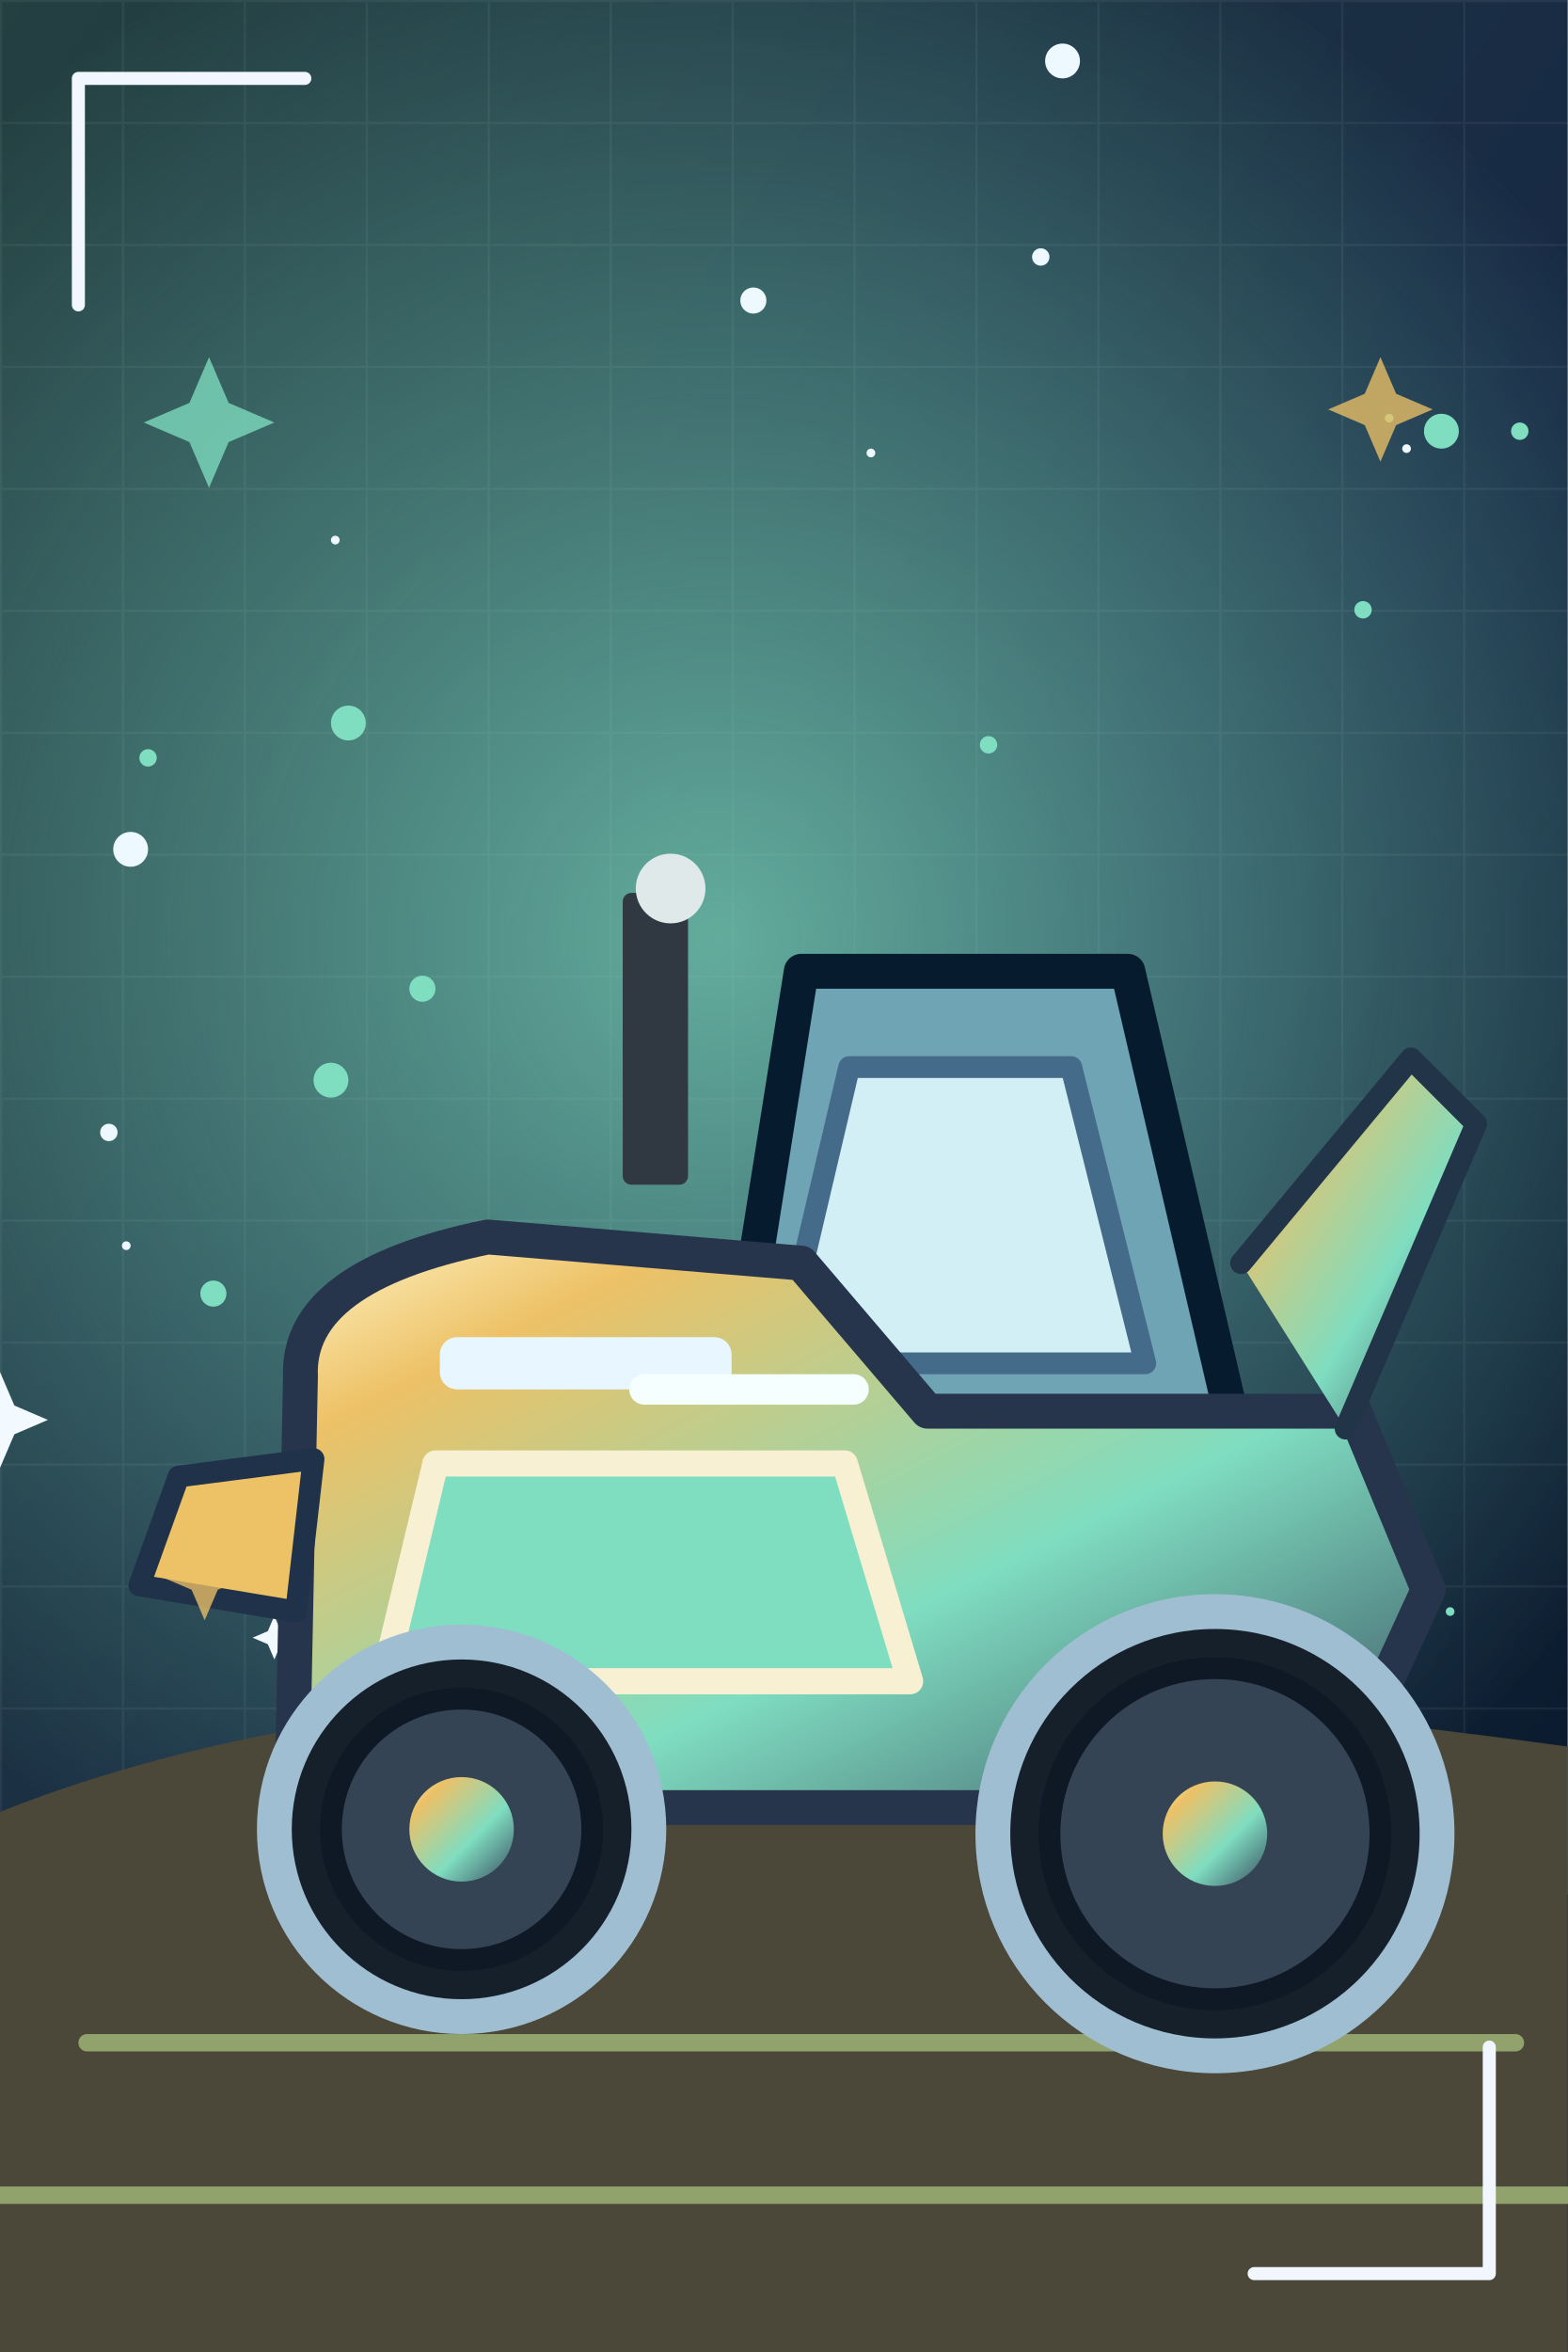
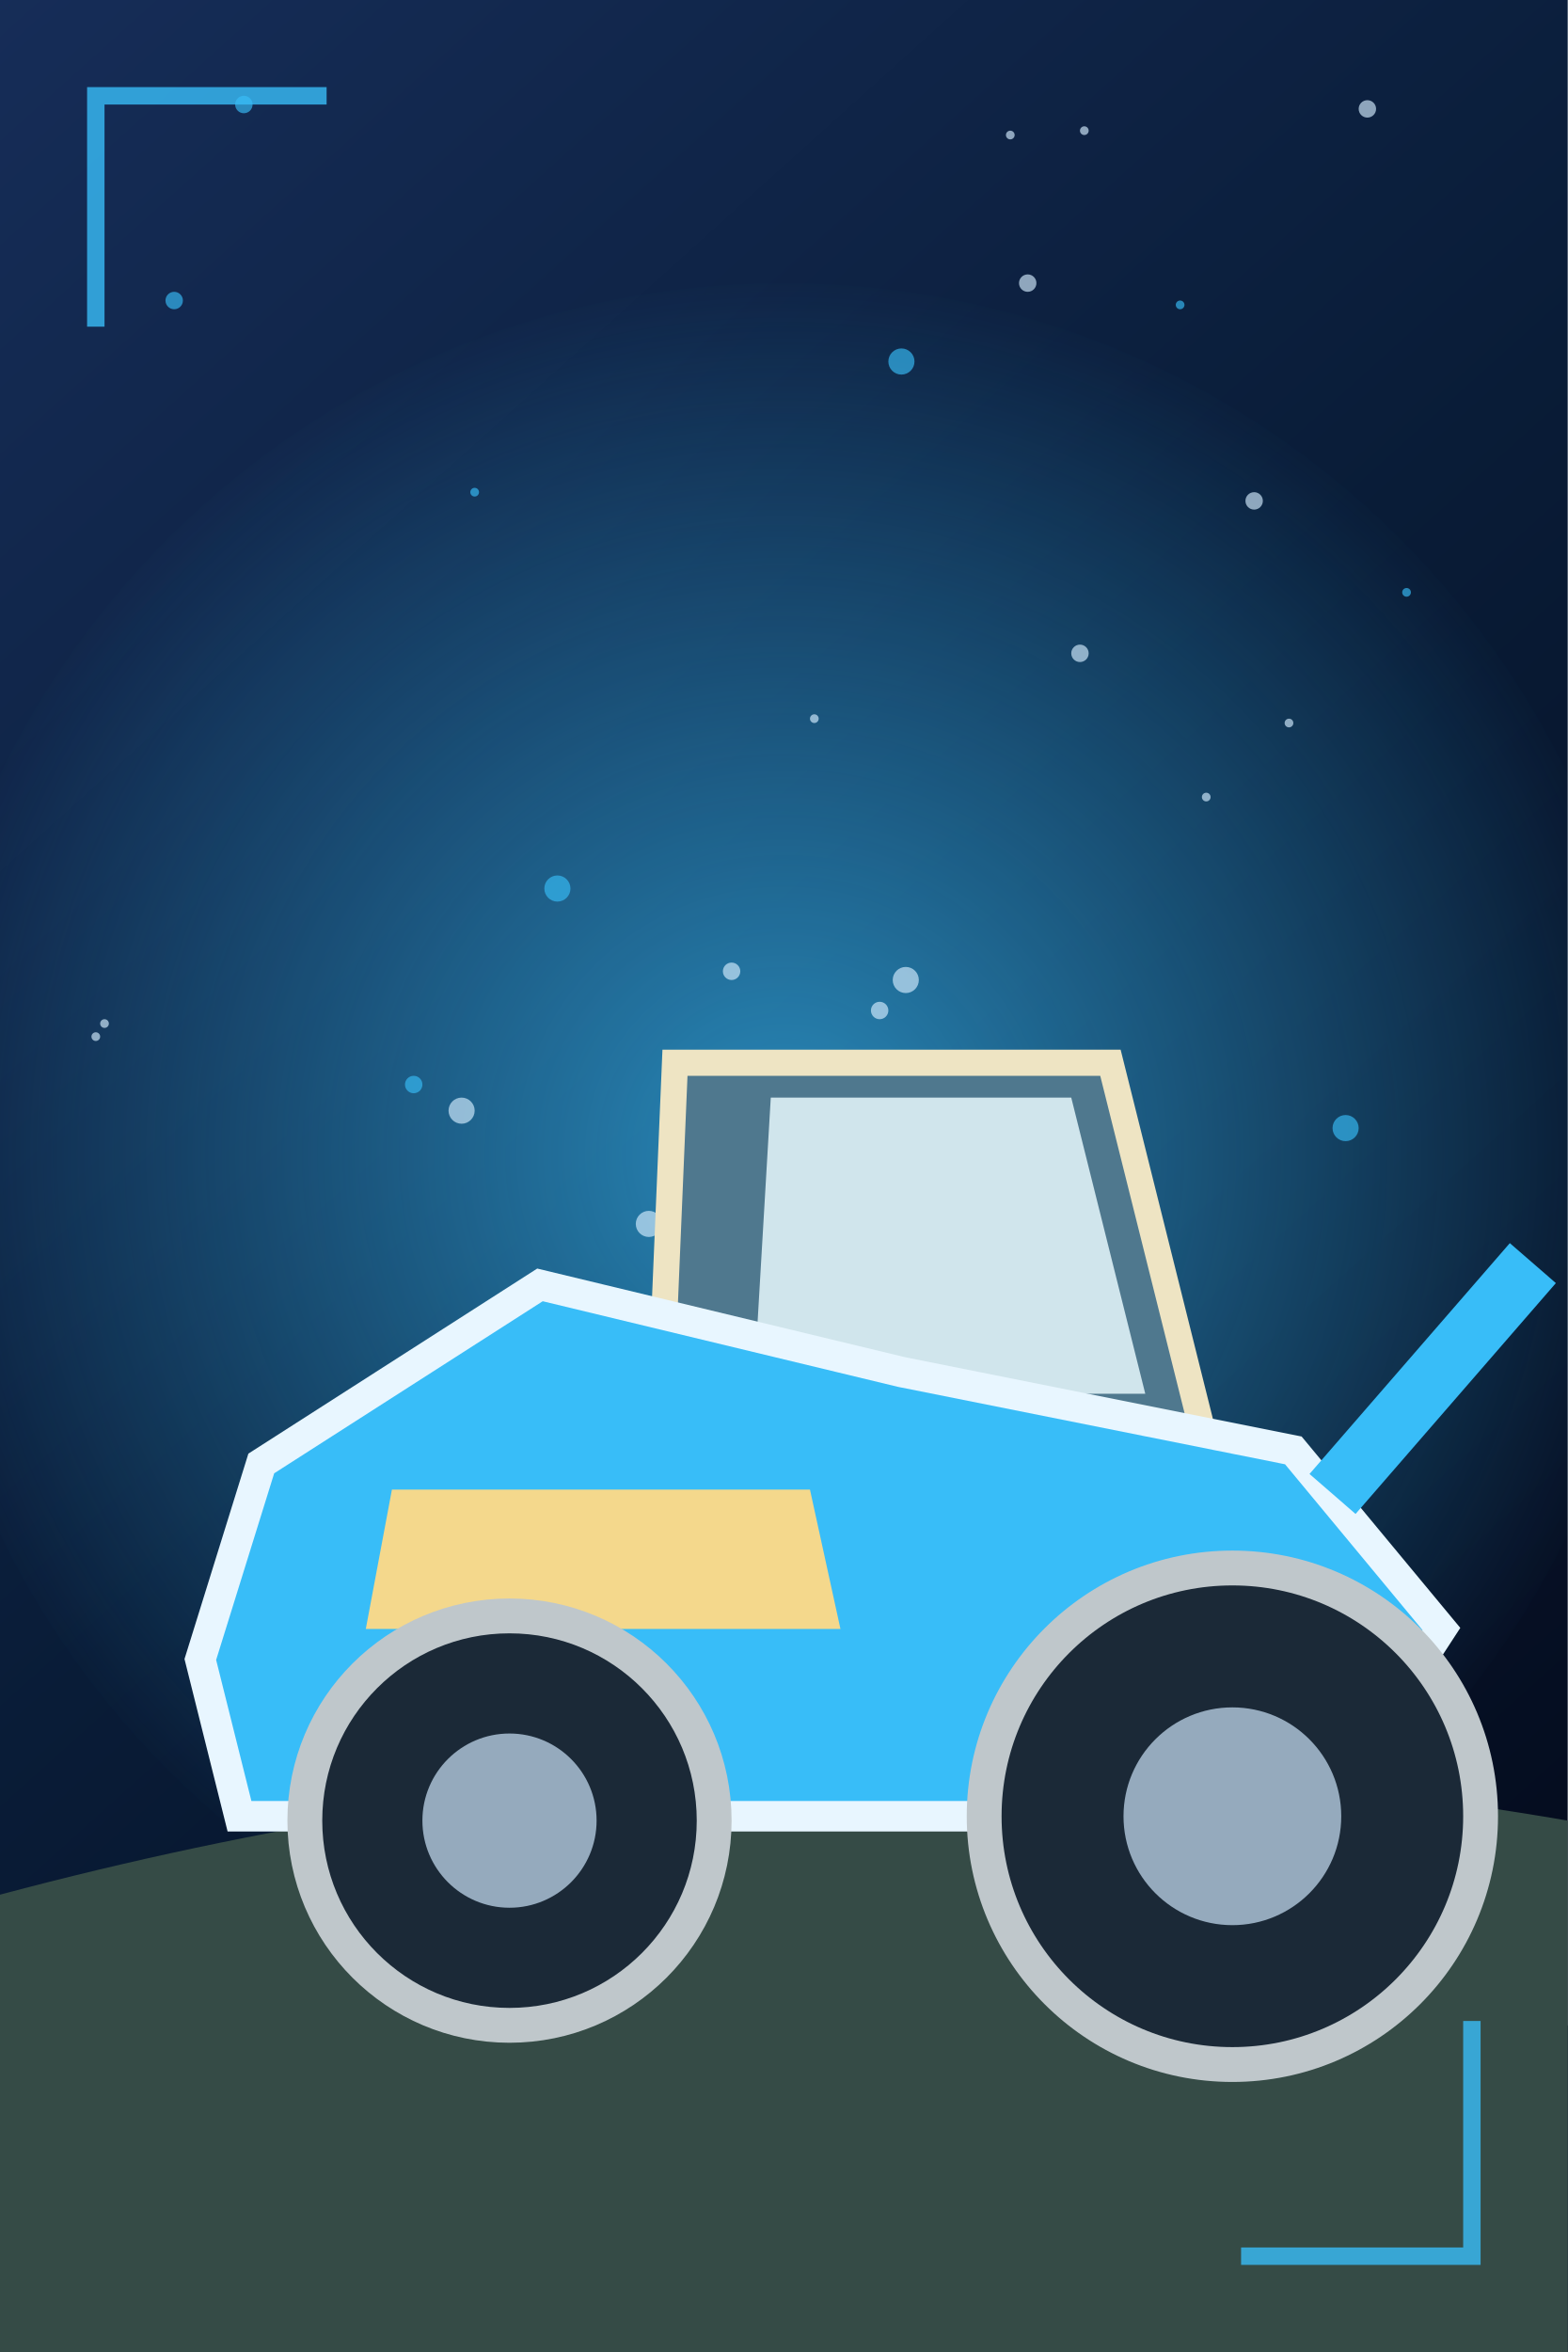
<svg xmlns="http://www.w3.org/2000/svg" width="360" height="540" viewBox="0 0 360 540" role="img" aria-label="Steinbeißer Bagger">
  <defs>
-     <linearGradient id="sky" x2="1" y2="1">
-       <stop stop-color="#244041" />
-       <stop offset=".57" stop-color="#172944" />
-       <stop offset="1" stop-color="#071626" />
+     <linearGradient id="night" x2=".6" y2="1">
+       <stop stop-color="#162d58" />
+       <stop offset=".55" stop-color="#091c37" />
+       <stop offset="1" stop-color="#050d20" />
    </linearGradient>
-     <radialGradient id="glow">
-       <stop stop-color="#7fddc0" stop-opacity=".72" />
-       <stop offset="1" stop-color="#7fddc0" stop-opacity="0" />
+     <radialGradient id="h">
+       <stop stop-color="#38bdf8" stop-opacity=".68" />
+       <stop offset="1" stop-color="#38bdf8" stop-opacity="0" />
    </radialGradient>
-     <linearGradient id="skin" x2="1" y2="1">
-       <stop stop-color="#ffe8cf" />
-       <stop offset=".6" stop-color="#ebbaa9" />
-       <stop offset="1" stop-color="#bf8f91" />
-     </linearGradient>
-     <linearGradient id="metal" x2="1" y2="1">
-       <stop stop-color="#fff7cb" />
-       <stop offset=".18" stop-color="#edc166" />
-       <stop offset=".6" stop-color="#7fddc0" />
-       <stop offset="1" stop-color="#394d60" />
-     </linearGradient>
-     <linearGradient id="cloth" x2="0" y2="1">
-       <stop stop-color="#7fddc0" />
-       <stop offset="1" stop-color="#182c59" />
-     </linearGradient>
-     <pattern id="grid" width="28" height="28" patternUnits="userSpaceOnUse">
-       <path d="M28 0H0V28" fill="none" stroke="#ffffff" stroke-opacity=".055" />
-     </pattern>
  </defs>
-   <rect x="0" y="0" width="360" height="540" rx="0" fill="url(#sky)" stroke="none" stroke-width="0" />
-   <rect x="0" y="0" width="360" height="540" rx="0" fill="url(#grid)" stroke="none" stroke-width="0" />
-   <circle cx="165" cy="216" r="250" fill="url(#glow)" stroke="none" stroke-width="0" />
-   <circle cx="25" cy="260" r="2" fill="#edf9ff" stroke="none" stroke-width="0" />
-   <circle cx="101" cy="449" r="1" fill="#7fddc0" stroke="none" stroke-width="0" />
-   <circle cx="34" cy="174" r="2" fill="#7fddc0" stroke="none" stroke-width="0" />
-   <circle cx="173" cy="69" r="3" fill="#edf9ff" stroke="none" stroke-width="0" />
-   <circle cx="256" cy="327" r="4" fill="#7fddc0" stroke="none" stroke-width="0" />
-   <circle cx="333" cy="370" r="1" fill="#7fddc0" stroke="none" stroke-width="0" />
-   <circle cx="200" cy="104" r="1" fill="#edf9ff" stroke="none" stroke-width="0" />
-   <circle cx="182" cy="387" r="2" fill="#7fddc0" stroke="none" stroke-width="0" />
-   <circle cx="244" cy="309" r="1" fill="#7fddc0" stroke="none" stroke-width="0" />
-   <circle cx="244" cy="14" r="4" fill="#edf9ff" stroke="none" stroke-width="0" />
-   <circle cx="97" cy="227" r="3" fill="#7fddc0" stroke="none" stroke-width="0" />
-   <circle cx="280" cy="384" r="2" fill="#7fddc0" stroke="none" stroke-width="0" />
-   <circle cx="311" cy="364" r="2" fill="#edf9ff" stroke="none" stroke-width="0" />
-   <circle cx="80" cy="166" r="4" fill="#7fddc0" stroke="none" stroke-width="0" />
-   <circle cx="313" cy="140" r="2" fill="#7fddc0" stroke="none" stroke-width="0" />
-   <circle cx="29" cy="286" r="1" fill="#edf9ff" stroke="none" stroke-width="0" />
-   <circle cx="331" cy="99" r="4" fill="#7fddc0" stroke="none" stroke-width="0" />
-   <circle cx="314" cy="305" r="2" fill="#7fddc0" stroke="none" stroke-width="0" />
-   <circle cx="239" cy="59" r="2" fill="#edf9ff" stroke="none" stroke-width="0" />
-   <circle cx="227" cy="171" r="2" fill="#7fddc0" stroke="none" stroke-width="0" />
-   <circle cx="308" cy="418" r="3" fill="#7fddc0" stroke="none" stroke-width="0" />
-   <circle cx="30" cy="195" r="4" fill="#edf9ff" stroke="none" stroke-width="0" />
-   <circle cx="349" cy="99" r="2" fill="#7fddc0" stroke="none" stroke-width="0" />
-   <circle cx="76" cy="248" r="4" fill="#7fddc0" stroke="none" stroke-width="0" />
-   <circle cx="323" cy="103" r="1" fill="#edf9ff" stroke="none" stroke-width="0" />
-   <circle cx="319" cy="96" r="1" fill="#7fddc0" stroke="none" stroke-width="0" />
-   <circle cx="49" cy="297" r="3" fill="#7fddc0" stroke="none" stroke-width="0" />
-   <circle cx="77" cy="124" r="1" fill="#edf9ff" stroke="none" stroke-width="0" />
-   <path d="M190 234L192.1 238.9L197 241L192.1 243.1L190 248L187.9 243.1L183 241L187.9 238.9Z" fill="#f2faff" stroke="none" stroke-width="0" stroke-linecap="round" stroke-linejoin="round" />
-   <path d="M63 371L64.5 374.5L68 376L64.5 377.5L63 381L61.5 377.5L58 376L61.5 374.5Z" fill="#f2faff" stroke="none" stroke-width="0" stroke-linecap="round" stroke-linejoin="round" />
-   <path d="M0 315L3.3 322.7L11 326L3.3 329.3L0 337L-3.3 329.3L-11 326L-3.3 322.7Z" fill="#f2faff" stroke="none" stroke-width="0" stroke-linecap="round" stroke-linejoin="round" />
-   <path d="M0 440 Q70 390 145 449 Q225 391 360 435V540H0Z" fill="#08192e" stroke="none" stroke-width="0" stroke-linecap="round" stroke-linejoin="round" />
-   <ellipse cx="180" cy="483" rx="143" ry="20" fill="#060e20" />
-   <path d="M0 416Q120 368 360 401V540H0Z" fill="#4b4739" stroke="none" stroke-width="0" stroke-linecap="round" stroke-linejoin="round" />
-   <path d="M20 469L348 469M0 504L360 504" fill="none" stroke="#91a26c" stroke-width="4" stroke-linecap="round" stroke-linejoin="round" />
-   <path d="M168 324L184 223 259 223 283 326Z" fill="#6fa4b5" stroke="#071b2e" stroke-width="8" stroke-linecap="round" stroke-linejoin="round" />
-   <path d="M195 245H246L263 313H179Z" fill="#d3eff6" stroke="#456b8b" stroke-width="5" stroke-linecap="round" stroke-linejoin="round" />
-   <path d="M69 316Q68 293 112 284L184 290 213 324H311L328 365 305 415H67Z" fill="url(#metal)" stroke="#26344c" stroke-width="8" stroke-linecap="round" stroke-linejoin="round" />
-   <path d="M100 336H194L209 386H88Z" fill="#7fddc0" stroke="#f7f0d3" stroke-width="6" stroke-linecap="round" stroke-linejoin="round" />
-   <path d="M68 370L32 364 41 339 72 335Z" fill="#edc166" stroke="#1f3249" stroke-width="5" stroke-linecap="round" stroke-linejoin="round" />
-   <path d="M285 290L324 243 339 258 309 328" fill="url(#metal)" stroke="#213448" stroke-width="5" stroke-linecap="round" stroke-linejoin="round" />
-   <circle cx="106" cy="420" r="43" fill="#15202b" stroke="#a0bed1" stroke-width="8" />
-   <circle cx="106" cy="420" r="30" fill="#354454" stroke="#0f1825" stroke-width="5" />
-   <circle cx="106" cy="420" r="12" fill="url(#metal)" stroke="none" stroke-width="0" />
-   <circle cx="279" cy="421" r="51" fill="#15202b" stroke="#a0bed1" stroke-width="8" />
-   <circle cx="279" cy="421" r="38" fill="#354454" stroke="#0f1825" stroke-width="5" />
-   <circle cx="279" cy="421" r="12" fill="url(#metal)" stroke="none" stroke-width="0" />
-   <rect x="101" y="307" width="67" height="12" rx="4" fill="#e8f7ff" stroke="none" stroke-width="0" />
-   <path d="M148 319L196 319" fill="none" stroke="#f5ffff" stroke-width="7" stroke-linecap="round" stroke-linejoin="round" />
-   <rect x="143" y="205" width="15" height="67" rx="2" fill="#303942" stroke="none" stroke-width="0" />
-   <circle cx="154" cy="204" r="8" fill="#e0e9ea" stroke="none" stroke-width="0" />
-   <path d="M18 18V70 M18 18H70M342 470V522M342 522H288" fill="none" stroke="#f2f6ff" stroke-width="3" stroke-linecap="round" stroke-linejoin="round" />
-   <g opacity=".77">
-     <path d="M48 82L52.5 92.5L63 97L52.5 101.5L48 112L43.5 101.5L33 97L43.5 92.5Z" fill="#7fddc0" stroke="none" stroke-width="0" stroke-linecap="round" stroke-linejoin="round" />
-     <path d="M317 82L320.6 90.4L329 94L320.6 97.6L317 106L313.4 97.6L305 94L313.4 90.4Z" fill="#edc166" stroke="none" stroke-width="0" stroke-linecap="round" stroke-linejoin="round" />
-     <path d="M47 352L50.0 359.0L57 362L50.0 365.0L47 372L44.0 365.0L37 362L44.0 359.0Z" fill="#edc166" stroke="none" stroke-width="0" stroke-linecap="round" stroke-linejoin="round" />
-   </g>
+   <rect width="360" height="540" fill="url(#night)" />
+   <circle cx="180" cy="265" r="200" fill="url(#h)" />
+   <path d="M0 460Q90 410 180 460T360 465V540H0Z" fill="#071528" />
+   <circle cx="271" cy="70" r="1" fill="#38bdf8" opacity=".65" />
+   <circle cx="248" cy="150" r="2" fill="#d4edff" opacity=".65" />
+   <circle cx="203" cy="450" r="3" fill="#d4edff" opacity=".65" />
+   <circle cx="22" cy="238" r="1" fill="#d4edff" opacity=".65" />
+   <circle cx="56" cy="24" r="2" fill="#38bdf8" opacity=".65" />
+   <circle cx="195" cy="391" r="3" fill="#d4edff" opacity=".65" />
+   <circle cx="277" cy="183" r="1" fill="#d4edff" opacity=".65" />
+   <circle cx="244" cy="431" r="2" fill="#d4edff" opacity=".65" />
+   <circle cx="309" cy="259" r="3" fill="#38bdf8" opacity=".65" />
+   <circle cx="187" cy="165" r="1" fill="#d4edff" opacity=".65" />
+   <circle cx="224" cy="280" r="2" fill="#d4edff" opacity=".65" />
+   <circle cx="149" cy="281" r="3" fill="#d4edff" opacity=".65" />
+   <circle cx="109" cy="113" r="1" fill="#38bdf8" opacity=".65" />
+   <circle cx="236" cy="65" r="2" fill="#d4edff" opacity=".65" />
+   <circle cx="208" cy="225" r="3" fill="#d4edff" opacity=".65" />
+   <circle cx="232" cy="31" r="1" fill="#d4edff" opacity=".65" />
+   <circle cx="95" cy="249" r="2" fill="#38bdf8" opacity=".65" />
+   <circle cx="233" cy="450" r="3" fill="#d4edff" opacity=".65" />
+   <circle cx="296" cy="166" r="1" fill="#d4edff" opacity=".65" />
+   <circle cx="168" cy="223" r="2" fill="#d4edff" opacity=".65" />
+   <circle cx="128" cy="204" r="3" fill="#38bdf8" opacity=".65" />
+   <circle cx="249" cy="30" r="1" fill="#d4edff" opacity=".65" />
+   <circle cx="202" cy="232" r="2" fill="#d4edff" opacity=".65" />
+   <circle cx="106" cy="255" r="3" fill="#d4edff" opacity=".65" />
+   <circle cx="323" cy="136" r="1" fill="#38bdf8" opacity=".65" />
+   <circle cx="288" cy="115" r="2" fill="#d4edff" opacity=".65" />
+   <circle cx="269" cy="421" r="3" fill="#d4edff" opacity=".65" />
+   <circle cx="261" cy="413" r="1" fill="#d4edff" opacity=".65" />
+   <circle cx="40" cy="69" r="2" fill="#38bdf8" opacity=".65" />
+   <circle cx="296" cy="454" r="3" fill="#d4edff" opacity=".65" />
+   <circle cx="113" cy="356" r="1" fill="#d4edff" opacity=".65" />
+   <circle cx="284" cy="365" r="2" fill="#d4edff" opacity=".65" />
+   <circle cx="207" cy="83" r="3" fill="#38bdf8" opacity=".65" />
+   <circle cx="24" cy="235" r="1" fill="#d4edff" opacity=".65" />
+   <circle cx="314" cy="25" r="2" fill="#d4edff" opacity=".65" />
+   <path d="M0 435Q180 387 360 418V540H0Z" fill="#354b46" />
+   <path d="M151 339L155 244H255L279 340Z" fill="#4f788e" stroke="#eee4c3" stroke-width="6" />
+   <path d="M177 252H246L263 320H173Z" fill="#d0e5ec" />
+   <path d="M60 336L124 295L207 315L297 333L331 374L303 417H55L46 381Z" fill="#38bdf8" stroke="#e8f6ff" stroke-width="7" />
+   <path d="M90 342H186L193 374H84Z" fill="#f4d88c" />
+   <circle cx="117" cy="418" r="47" fill="#1b2937" stroke="#bfc7cb" stroke-width="8" />
+   <circle cx="283" cy="417" r="57" fill="#1b2937" stroke="#bfc7cb" stroke-width="8" />
+   <circle cx="117" cy="418" r="20" fill="#95aabd" />
+   <circle cx="283" cy="417" r="25" fill="#95aabd" />
+   <path d="M306 343L352 290" fill="none" stroke="#38bdf8" stroke-width="14" />
+   <path d="M22 75V22H75M285 518H338V464" fill="none" stroke="#38bdf8" stroke-width="4" opacity=".8" />
</svg>
